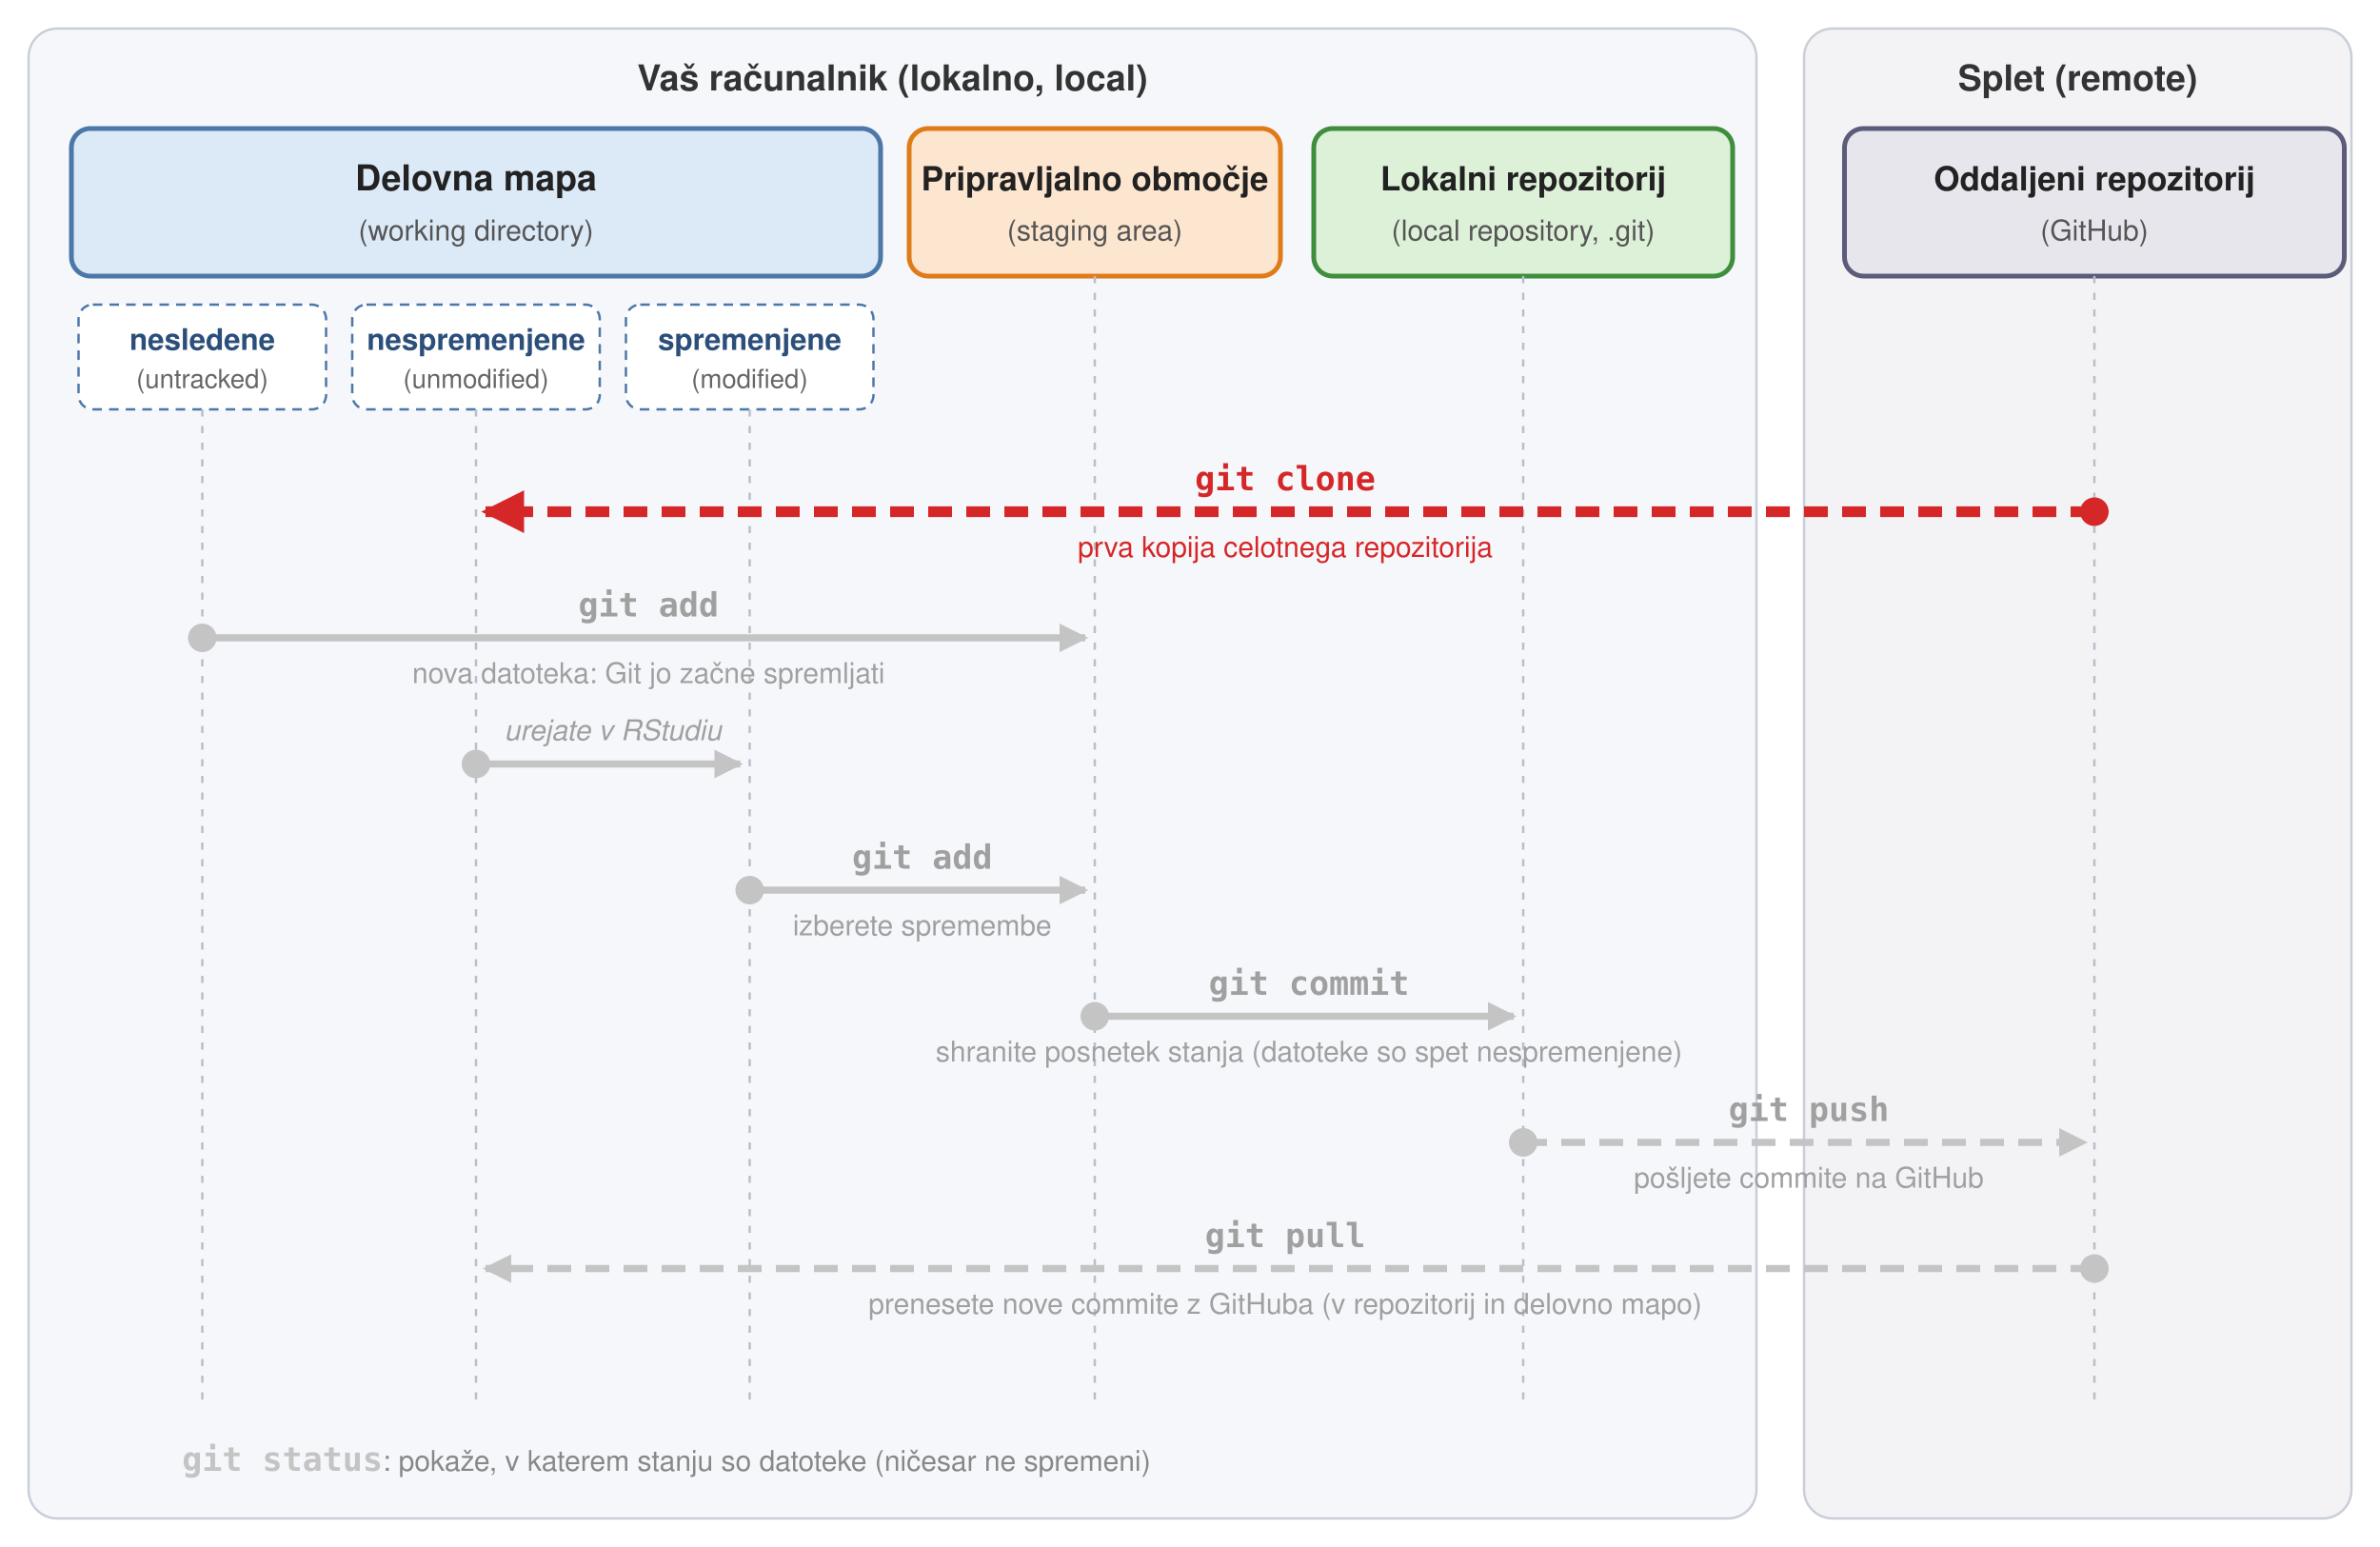
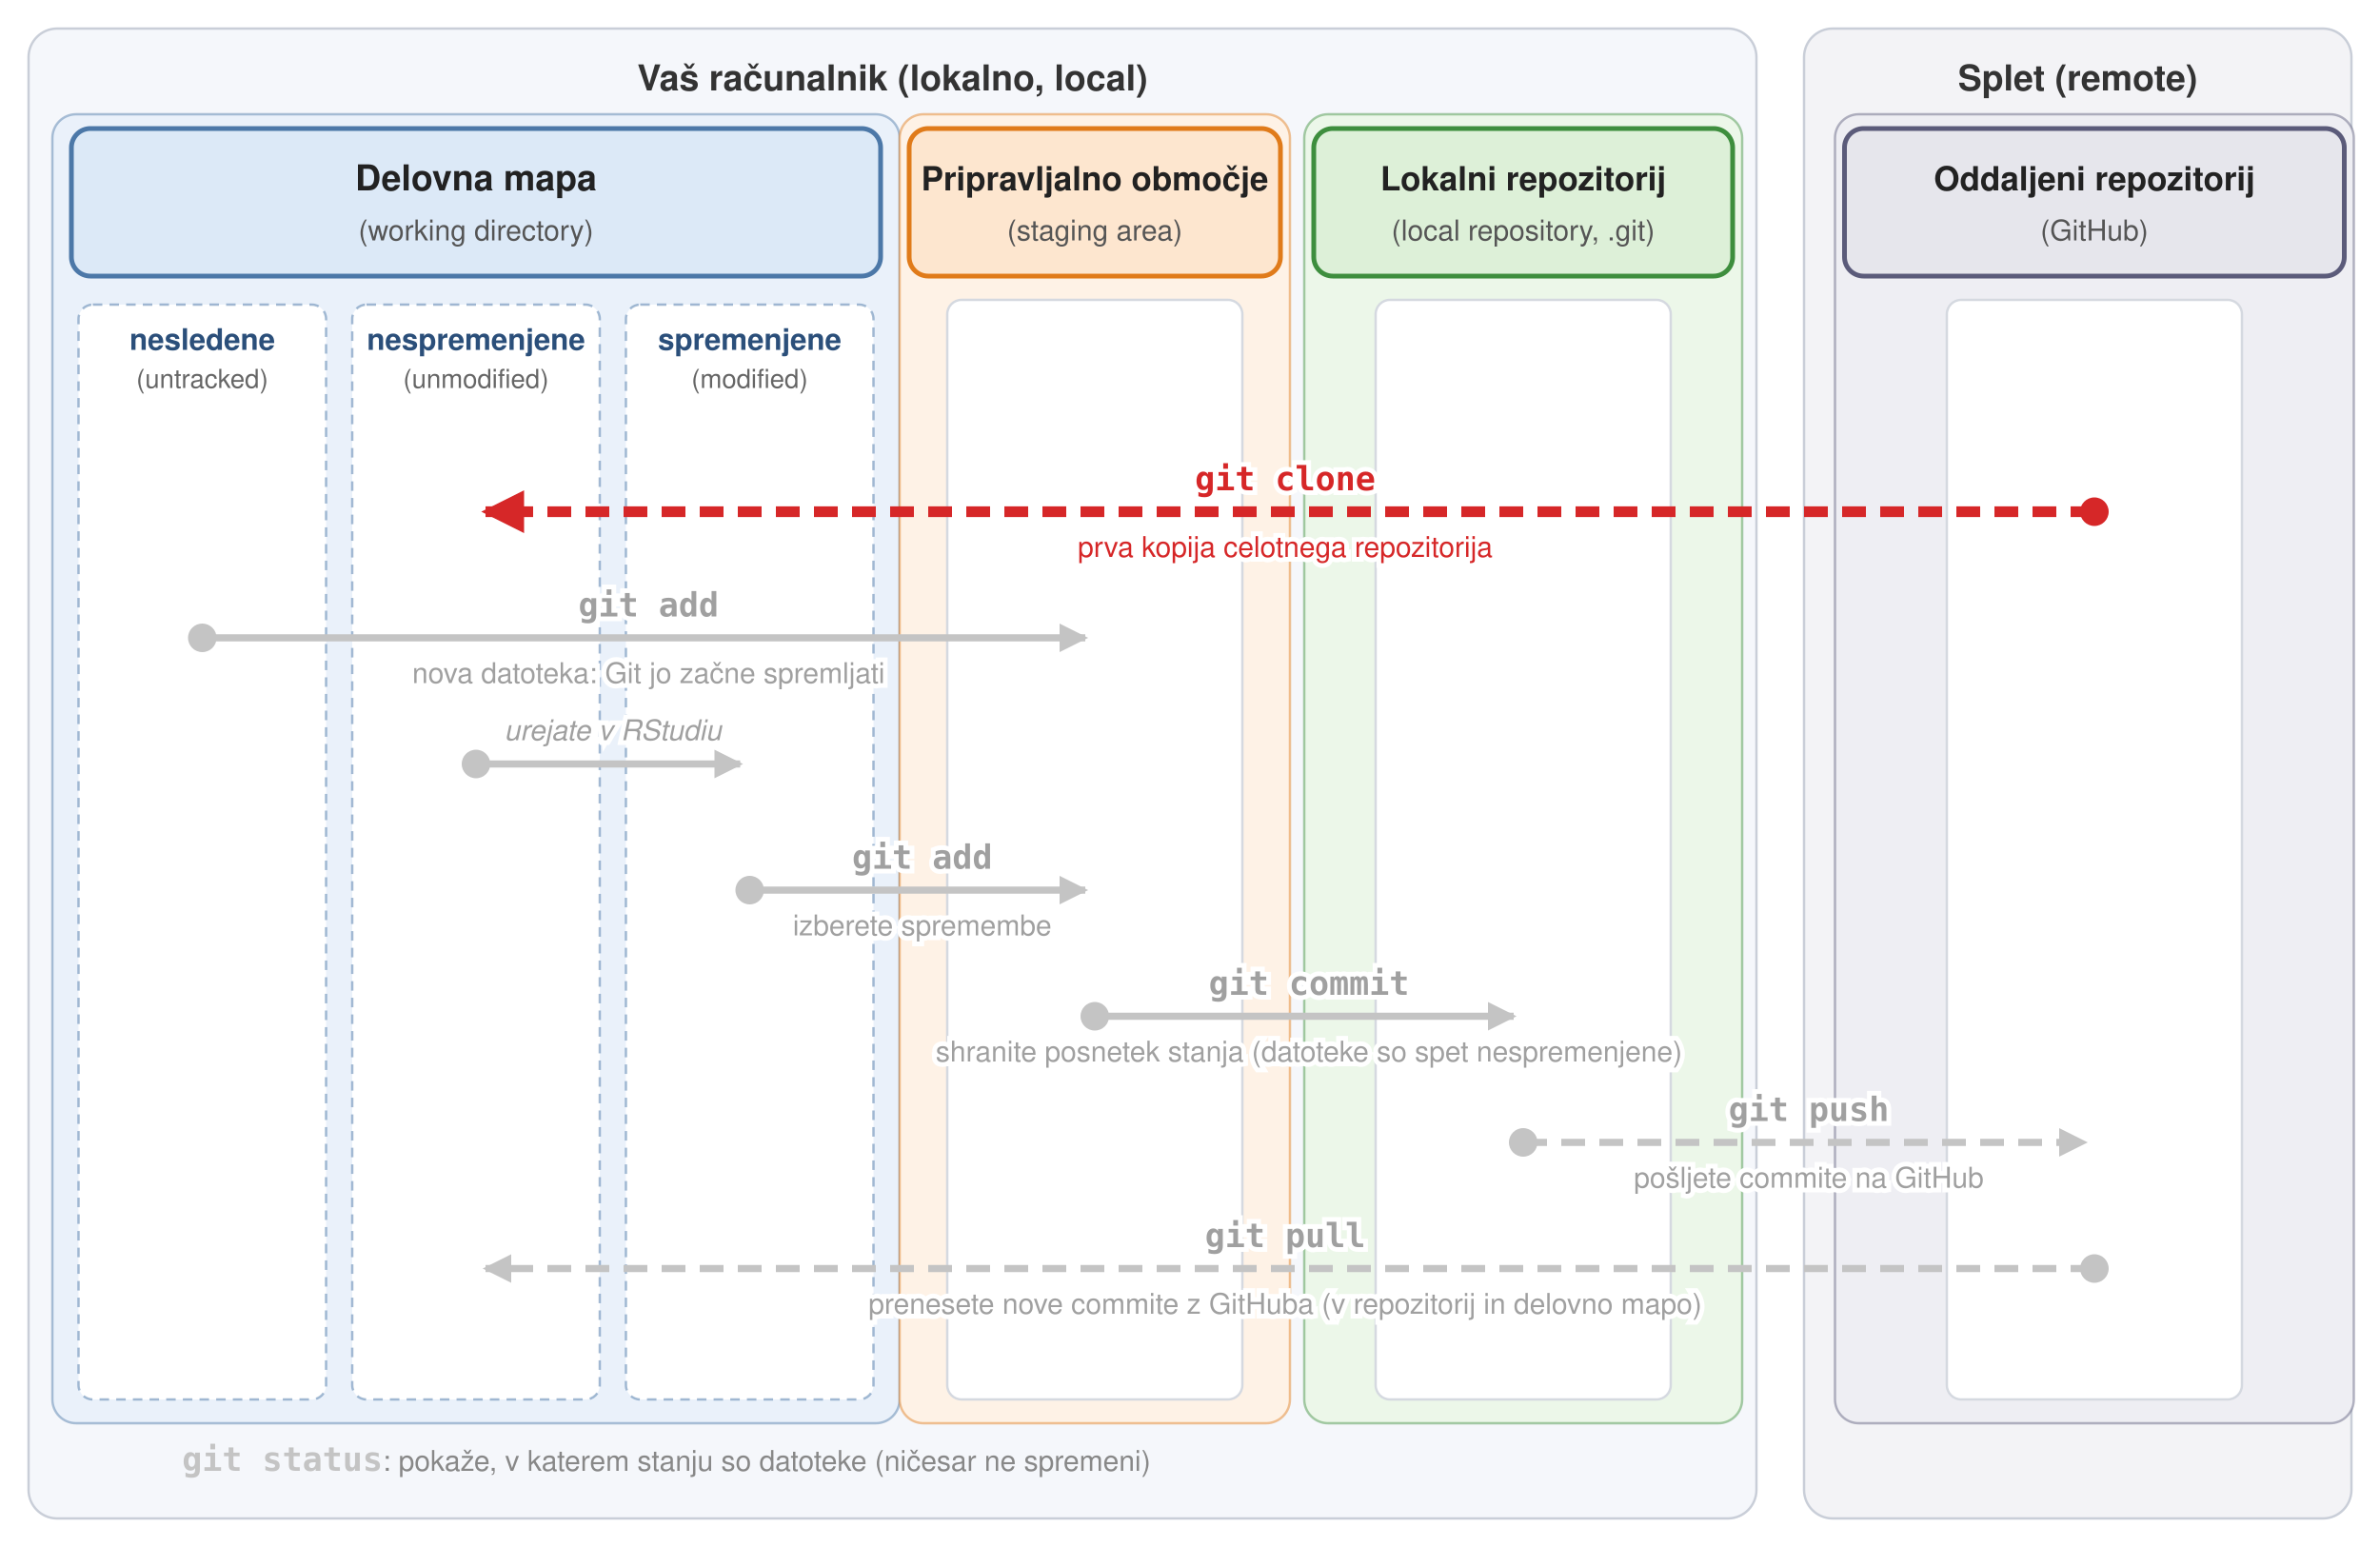
<svg xmlns="http://www.w3.org/2000/svg" width="1000" height="650" viewBox="0 0 1000 650" font-family="Segoe UI, Helvetica, Arial, sans-serif">
  <defs>
    <marker id="mr" viewBox="0 0 10 10" refX="9" refY="5" markerWidth="4" markerHeight="4" orient="auto">
      <path d="M0,0 L10,5 L0,10 z" fill="#D62728" />
    </marker>
    <marker id="ms" viewBox="0 0 10 10" refX="9" refY="5" markerWidth="4" markerHeight="4" orient="auto">
      <path d="M0,0 L10,5 L0,10 z" fill="#C4C4C4" />
    </marker>
    <marker id="mc" viewBox="0 0 10 10" refX="9" refY="5" markerWidth="4" markerHeight="4" orient="auto">
      <path d="M0,0 L10,5 L0,10 z" fill="#333333" />
    </marker>
  </defs>
  <rect width="1000" height="650" fill="white" />
  <rect x="12" y="12" width="726" height="626" rx="12" fill="#F5F7FB" stroke="#C9CED8" />
  <text x="375" y="38" text-anchor="middle" font-size="15" font-weight="600" fill="#333">Vaš računalnik (lokalno, local)</text>
  <rect x="758" y="12" width="230" height="626" rx="12" fill="#F3F3F6" stroke="#C9CED8" />
  <text x="873" y="38" text-anchor="middle" font-size="15" font-weight="600" fill="#333">Splet (remote)</text>
+   <rect x="22" y="48" width="356" height="550" rx="10" fill="#EAF1FA" stroke="#4C78A8" stroke-opacity="0.45" />
+   <rect x="378" y="48" width="164" height="550" rx="10" fill="#FEF2E6" stroke="#E07B1A" stroke-opacity="0.45" />
+   <rect x="548" y="48" width="184" height="550" rx="10" fill="#ECF7E9" stroke="#3E8E3E" stroke-opacity="0.45" />
+   <rect x="771" y="48" width="218" height="550" rx="10" fill="#EEEEF3" stroke="#5B5B7A" stroke-opacity="0.45" />
+   <rect x="398" y="126" width="124" height="462" rx="6" fill="white" stroke="#D5D9E0" />
+   <rect x="578" y="126" width="124" height="462" rx="6" fill="white" stroke="#D5D9E0" />
+   <rect x="818" y="126" width="124" height="462" rx="6" fill="white" stroke="#D5D9E0" />
+   <rect x="33" y="128" width="104" height="460" rx="6" fill="white" stroke="#4C78A8" stroke-opacity="0.5" stroke-dasharray="4 3" />
+   <rect x="148" y="128" width="104" height="460" rx="6" fill="white" stroke="#4C78A8" stroke-opacity="0.5" stroke-dasharray="4 3" />
+   <rect x="263" y="128" width="104" height="460" rx="6" fill="white" stroke="#4C78A8" stroke-opacity="0.5" stroke-dasharray="4 3" />
  <rect x="30" y="54" width="340" height="62" rx="8" fill="#DCE9F7" stroke="#4C78A8" stroke-width="2" />
  <text x="200.0" y="80" text-anchor="middle" font-size="15" font-weight="700" fill="#222">Delovna mapa</text>
  <text x="200.0" y="101" text-anchor="middle" font-size="12" fill="#555">(working directory)</text>
  <rect x="382" y="54" width="156" height="62" rx="8" fill="#FDE6CF" stroke="#E07B1A" stroke-width="2" />
  <text x="460.0" y="80" text-anchor="middle" font-size="14" font-weight="700" fill="#222">Pripravljalno območje</text>
  <text x="460.0" y="101" text-anchor="middle" font-size="12" fill="#555">(staging area)</text>
  <rect x="552" y="54" width="176" height="62" rx="8" fill="#DDF0D8" stroke="#3E8E3E" stroke-width="2" />
  <text x="640.0" y="80" text-anchor="middle" font-size="14" font-weight="700" fill="#222">Lokalni repozitorij</text>
  <text x="640.0" y="101" text-anchor="middle" font-size="12" fill="#555">(local repository, .git)</text>
  <rect x="775" y="54" width="210" height="62" rx="8" fill="#E6E6EC" stroke="#5B5B7A" stroke-width="2" />
  <text x="880.0" y="80" text-anchor="middle" font-size="14" font-weight="700" fill="#222">Oddaljeni repozitorij</text>
  <text x="880.0" y="101" text-anchor="middle" font-size="12" fill="#555">(GitHub)</text>
-   <rect x="33" y="128" width="104" height="44" rx="6" fill="white" stroke="#4C78A8" stroke-dasharray="4 3" />
  <text x="85" y="147" text-anchor="middle" font-size="12.5" font-weight="600" fill="#2b4f7a">nesledene</text>
  <text x="85" y="163" text-anchor="middle" font-size="11" fill="#666">(untracked)</text>
-   <rect x="148" y="128" width="104" height="44" rx="6" fill="white" stroke="#4C78A8" stroke-dasharray="4 3" />
  <text x="200" y="147" text-anchor="middle" font-size="12.5" font-weight="600" fill="#2b4f7a">nespremenjene</text>
  <text x="200" y="163" text-anchor="middle" font-size="11" fill="#666">(unmodified)</text>
-   <rect x="263" y="128" width="104" height="44" rx="6" fill="white" stroke="#4C78A8" stroke-dasharray="4 3" />
  <text x="315" y="147" text-anchor="middle" font-size="12.5" font-weight="600" fill="#2b4f7a">spremenjene</text>
  <text x="315" y="163" text-anchor="middle" font-size="11" fill="#666">(modified)</text>
-   <line x1="85" y1="172" x2="85" y2="590" stroke="#B9BFCA" stroke-dasharray="3 4" />
-   <line x1="200" y1="172" x2="200" y2="590" stroke="#B9BFCA" stroke-dasharray="3 4" />
-   <line x1="315" y1="172" x2="315" y2="590" stroke="#B9BFCA" stroke-dasharray="3 4" />
-   <line x1="460" y1="116" x2="460" y2="590" stroke="#B9BFCA" stroke-dasharray="3 4" />
-   <line x1="640" y1="116" x2="640" y2="590" stroke="#B9BFCA" stroke-dasharray="3 4" />
-   <line x1="880" y1="116" x2="880" y2="590" stroke="#B9BFCA" stroke-dasharray="3 4" />
  <text x="280" y="618" text-anchor="middle" font-size="14" font-weight="700" font-family="Consolas, monospace" fill="#C4C4C4">git status<tspan font-family="Segoe UI, Helvetica, Arial, sans-serif" font-weight="400" font-size="12" fill="#888"> : pokaže, v katerem stanju so datoteke (ničesar ne spremeni)</tspan>
  </text>
  <circle cx="880" cy="215" r="6" fill="#D62728" />
  <line x1="880" y1="215" x2="204" y2="215" stroke="#D62728" stroke-width="4.5" stroke-dasharray="10 6" marker-end="url(#mr)" />
-   <text x="540.0" y="206" text-anchor="middle" font-size="14" font-weight="700" font-family="Consolas, monospace" fill="#D62728">git clone</text>
-   <text x="540.0" y="234" text-anchor="middle" font-size="12" fill="#D62728">prva kopija celotnega repozitorija</text>
+   <text x="540.0" y="206" text-anchor="middle" font-size="14" font-weight="700" font-family="Consolas, monospace" stroke="white" stroke-width="4" paint-order="stroke" fill="#D62728">git clone</text>
+   <text x="540.0" y="234" text-anchor="middle" font-size="12" stroke="white" stroke-width="4" paint-order="stroke" fill="#D62728">prva kopija celotnega repozitorija</text>
  <circle cx="85" cy="268" r="6" fill="#C4C4C4" />
  <line x1="85" y1="268" x2="456" y2="268" stroke="#C4C4C4" stroke-width="3" marker-end="url(#ms)" />
-   <text x="272.5" y="259" text-anchor="middle" font-size="14" font-weight="700" font-family="Consolas, monospace" fill="#A0A0A0">git add</text>
-   <text x="272.5" y="287" text-anchor="middle" font-size="12" fill="#A0A0A0">nova datoteka: Git jo začne spremljati</text>
+   <text x="272.5" y="259" text-anchor="middle" font-size="14" font-weight="700" font-family="Consolas, monospace" stroke="white" stroke-width="4" paint-order="stroke" fill="#A0A0A0">git add</text>
+   <text x="272.5" y="287" text-anchor="middle" font-size="12" stroke="white" stroke-width="4" paint-order="stroke" fill="#A0A0A0">nova datoteka: Git jo začne spremljati</text>
  <circle cx="200" cy="321" r="6" fill="#C4C4C4" />
  <line x1="200" y1="321" x2="311" y2="321" stroke="#C4C4C4" stroke-width="3" marker-end="url(#ms)" />
-   <text x="257.5" y="311" text-anchor="middle" font-size="12" fill="#A0A0A0" font-style="italic">urejate v RStudiu</text>
+   <text x="257.5" y="311" text-anchor="middle" font-size="12" stroke="white" stroke-width="4" paint-order="stroke" fill="#A0A0A0" font-style="italic">urejate v RStudiu</text>
  <circle cx="315" cy="374" r="6" fill="#C4C4C4" />
  <line x1="315" y1="374" x2="456" y2="374" stroke="#C4C4C4" stroke-width="3" marker-end="url(#ms)" />
-   <text x="387.5" y="365" text-anchor="middle" font-size="14" font-weight="700" font-family="Consolas, monospace" fill="#A0A0A0">git add</text>
-   <text x="387.5" y="393" text-anchor="middle" font-size="12" fill="#A0A0A0">izberete spremembe</text>
+   <text x="387.5" y="365" text-anchor="middle" font-size="14" font-weight="700" font-family="Consolas, monospace" stroke="white" stroke-width="4" paint-order="stroke" fill="#A0A0A0">git add</text>
+   <text x="387.5" y="393" text-anchor="middle" font-size="12" stroke="white" stroke-width="4" paint-order="stroke" fill="#A0A0A0">izberete spremembe</text>
  <circle cx="460" cy="427" r="6" fill="#C4C4C4" />
  <line x1="460" y1="427" x2="636" y2="427" stroke="#C4C4C4" stroke-width="3" marker-end="url(#ms)" />
-   <text x="550.0" y="418" text-anchor="middle" font-size="14" font-weight="700" font-family="Consolas, monospace" fill="#A0A0A0">git commit</text>
-   <text x="550.0" y="446" text-anchor="middle" font-size="12" fill="#A0A0A0">shranite posnetek stanja (datoteke so spet nespremenjene)</text>
+   <text x="550.0" y="418" text-anchor="middle" font-size="14" font-weight="700" font-family="Consolas, monospace" stroke="white" stroke-width="4" paint-order="stroke" fill="#A0A0A0">git commit</text>
+   <text x="550.0" y="446" text-anchor="middle" font-size="12" stroke="white" stroke-width="4" paint-order="stroke" fill="#A0A0A0">shranite posnetek stanja (datoteke so spet nespremenjene)</text>
  <circle cx="640" cy="480" r="6" fill="#C4C4C4" />
  <line x1="640" y1="480" x2="876" y2="480" stroke="#C4C4C4" stroke-width="3" stroke-dasharray="10 6" marker-end="url(#ms)" />
-   <text x="760.0" y="471" text-anchor="middle" font-size="14" font-weight="700" font-family="Consolas, monospace" fill="#A0A0A0">git push</text>
-   <text x="760.0" y="499" text-anchor="middle" font-size="12" fill="#A0A0A0">pošljete commite na GitHub</text>
+   <text x="760.0" y="471" text-anchor="middle" font-size="14" font-weight="700" font-family="Consolas, monospace" stroke="white" stroke-width="4" paint-order="stroke" fill="#A0A0A0">git push</text>
+   <text x="760.0" y="499" text-anchor="middle" font-size="12" stroke="white" stroke-width="4" paint-order="stroke" fill="#A0A0A0">pošljete commite na GitHub</text>
  <circle cx="880" cy="533" r="6" fill="#C4C4C4" />
  <line x1="880" y1="533" x2="204" y2="533" stroke="#C4C4C4" stroke-width="3" stroke-dasharray="10 6" marker-end="url(#ms)" />
-   <text x="540.0" y="524" text-anchor="middle" font-size="14" font-weight="700" font-family="Consolas, monospace" fill="#A0A0A0">git pull</text>
-   <text x="540.0" y="552" text-anchor="middle" font-size="12" fill="#A0A0A0">prenesete nove commite z GitHuba (v repozitorij in delovno mapo)</text>
+   <text x="540.0" y="524" text-anchor="middle" font-size="14" font-weight="700" font-family="Consolas, monospace" stroke="white" stroke-width="4" paint-order="stroke" fill="#A0A0A0">git pull</text>
+   <text x="540.0" y="552" text-anchor="middle" font-size="12" stroke="white" stroke-width="4" paint-order="stroke" fill="#A0A0A0">prenesete nove commite z GitHuba (v repozitorij in delovno mapo)</text>
</svg>
